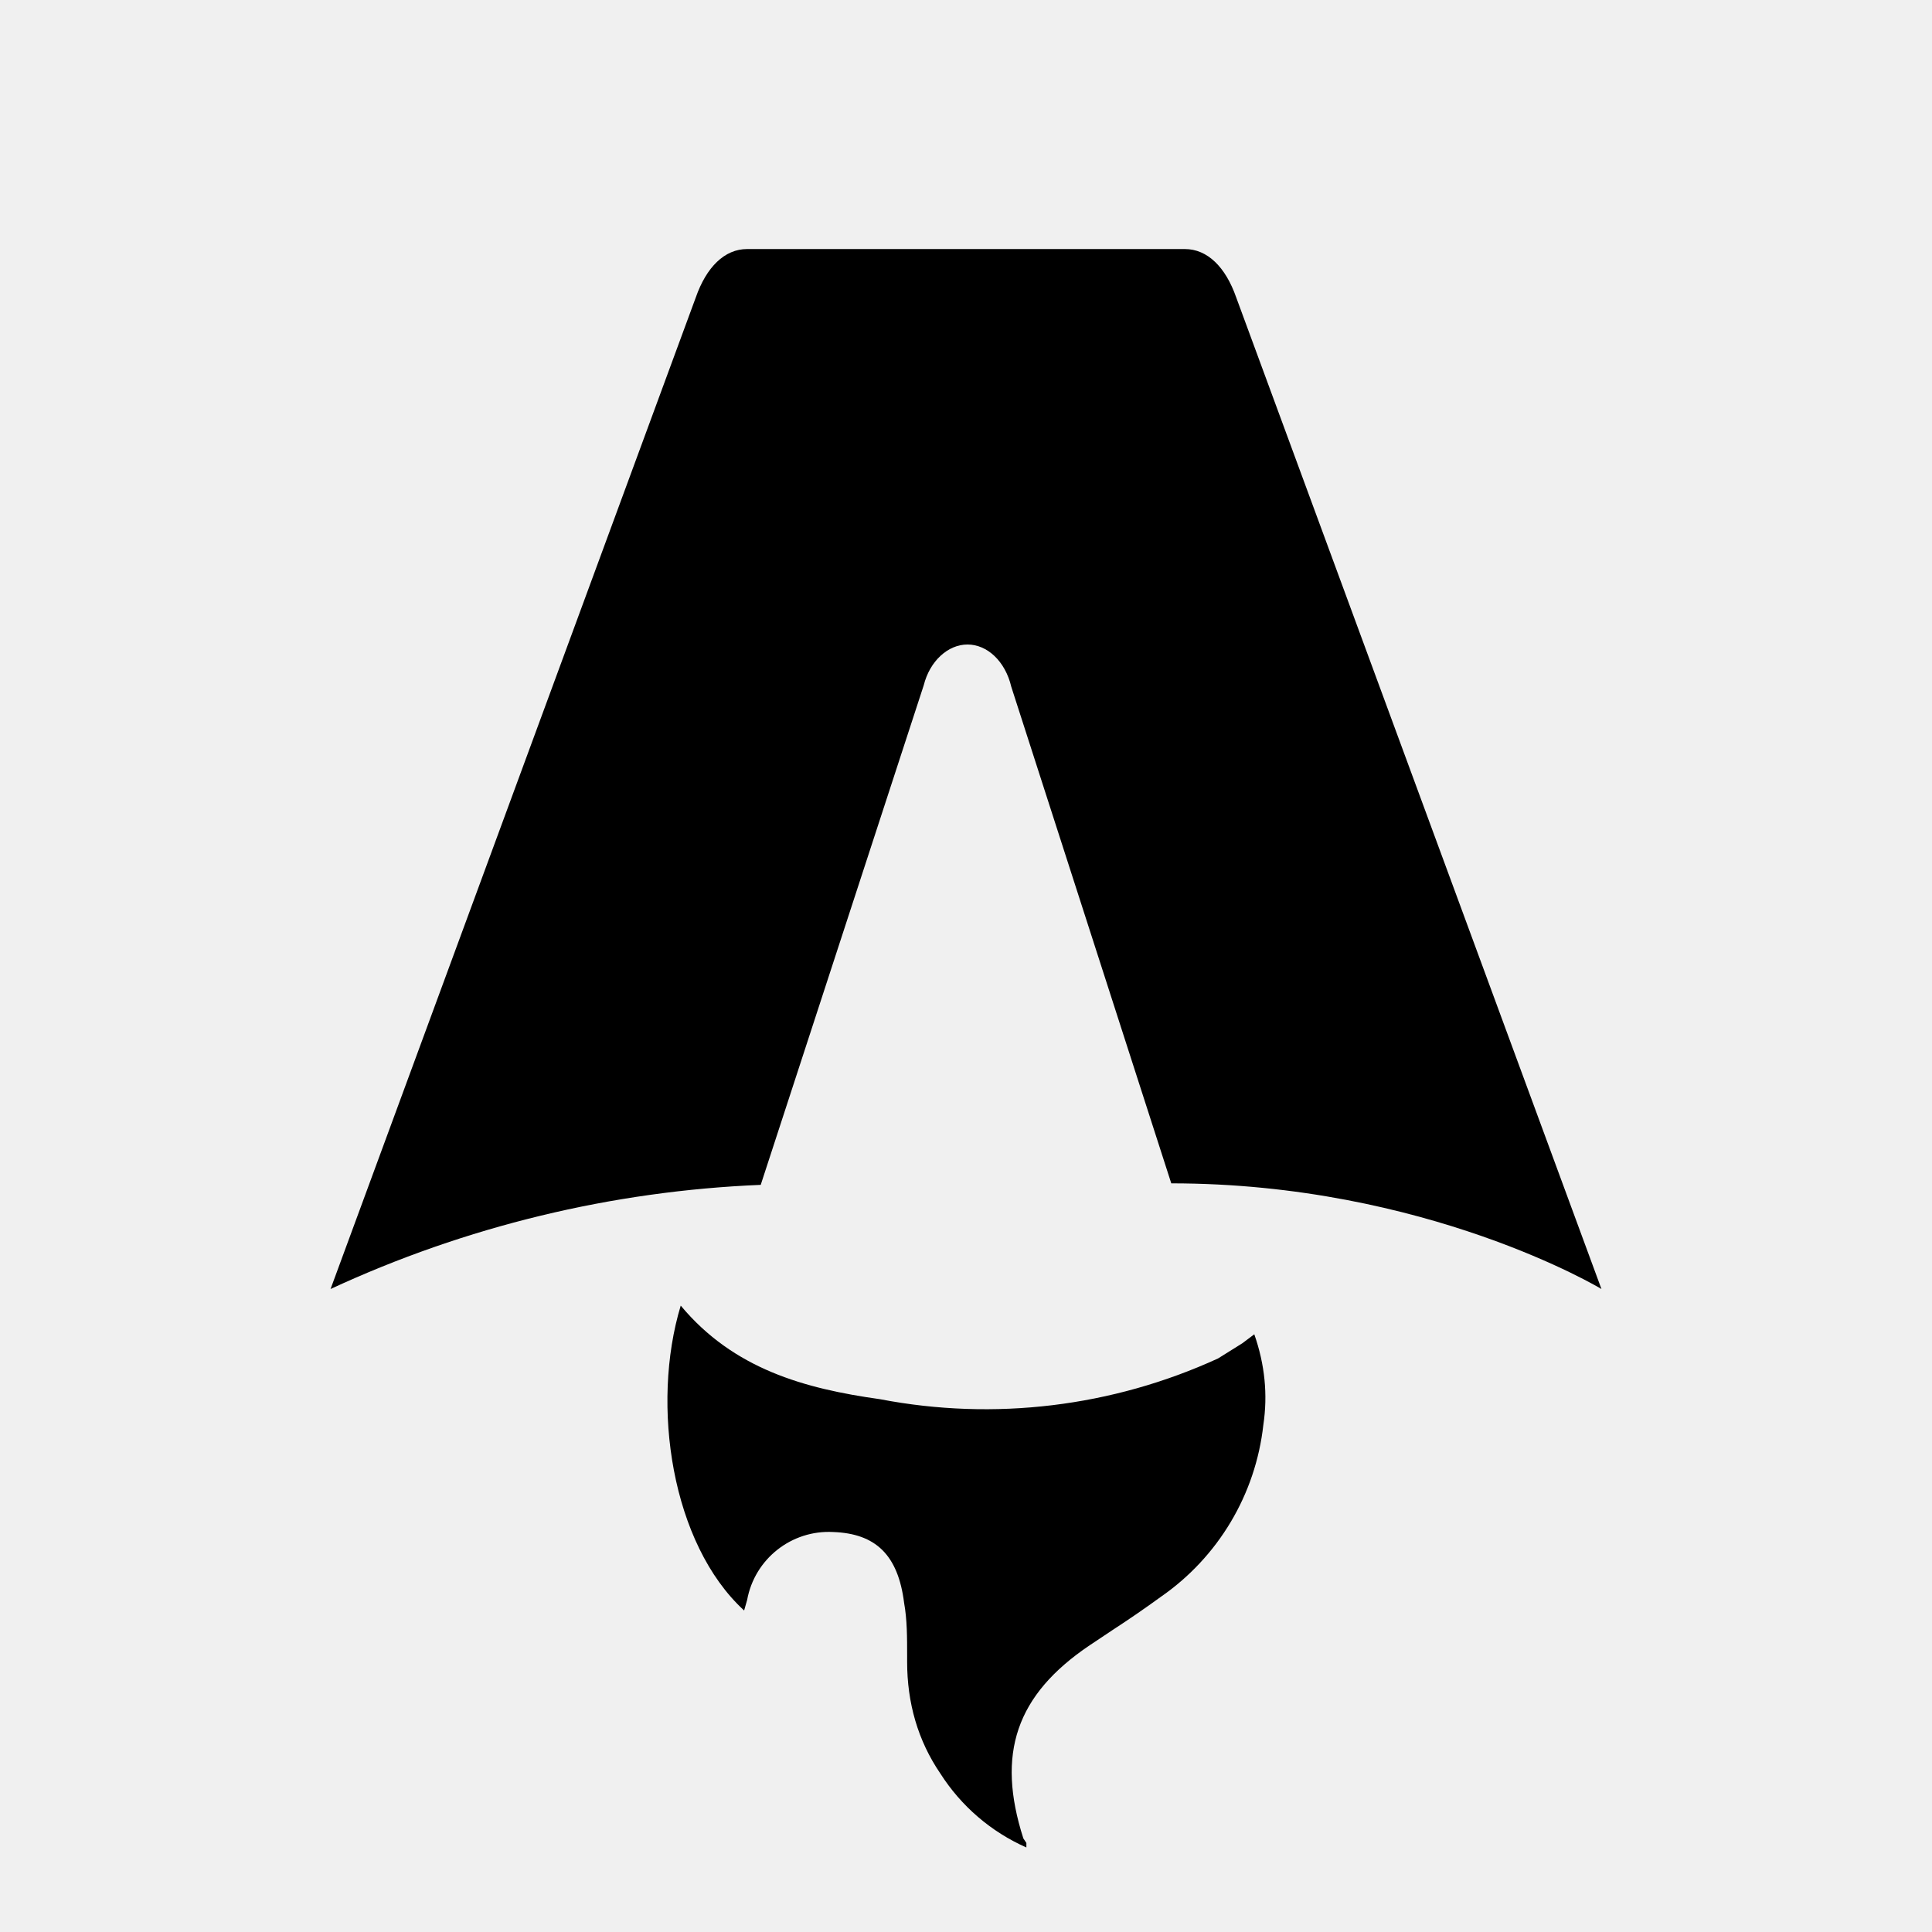
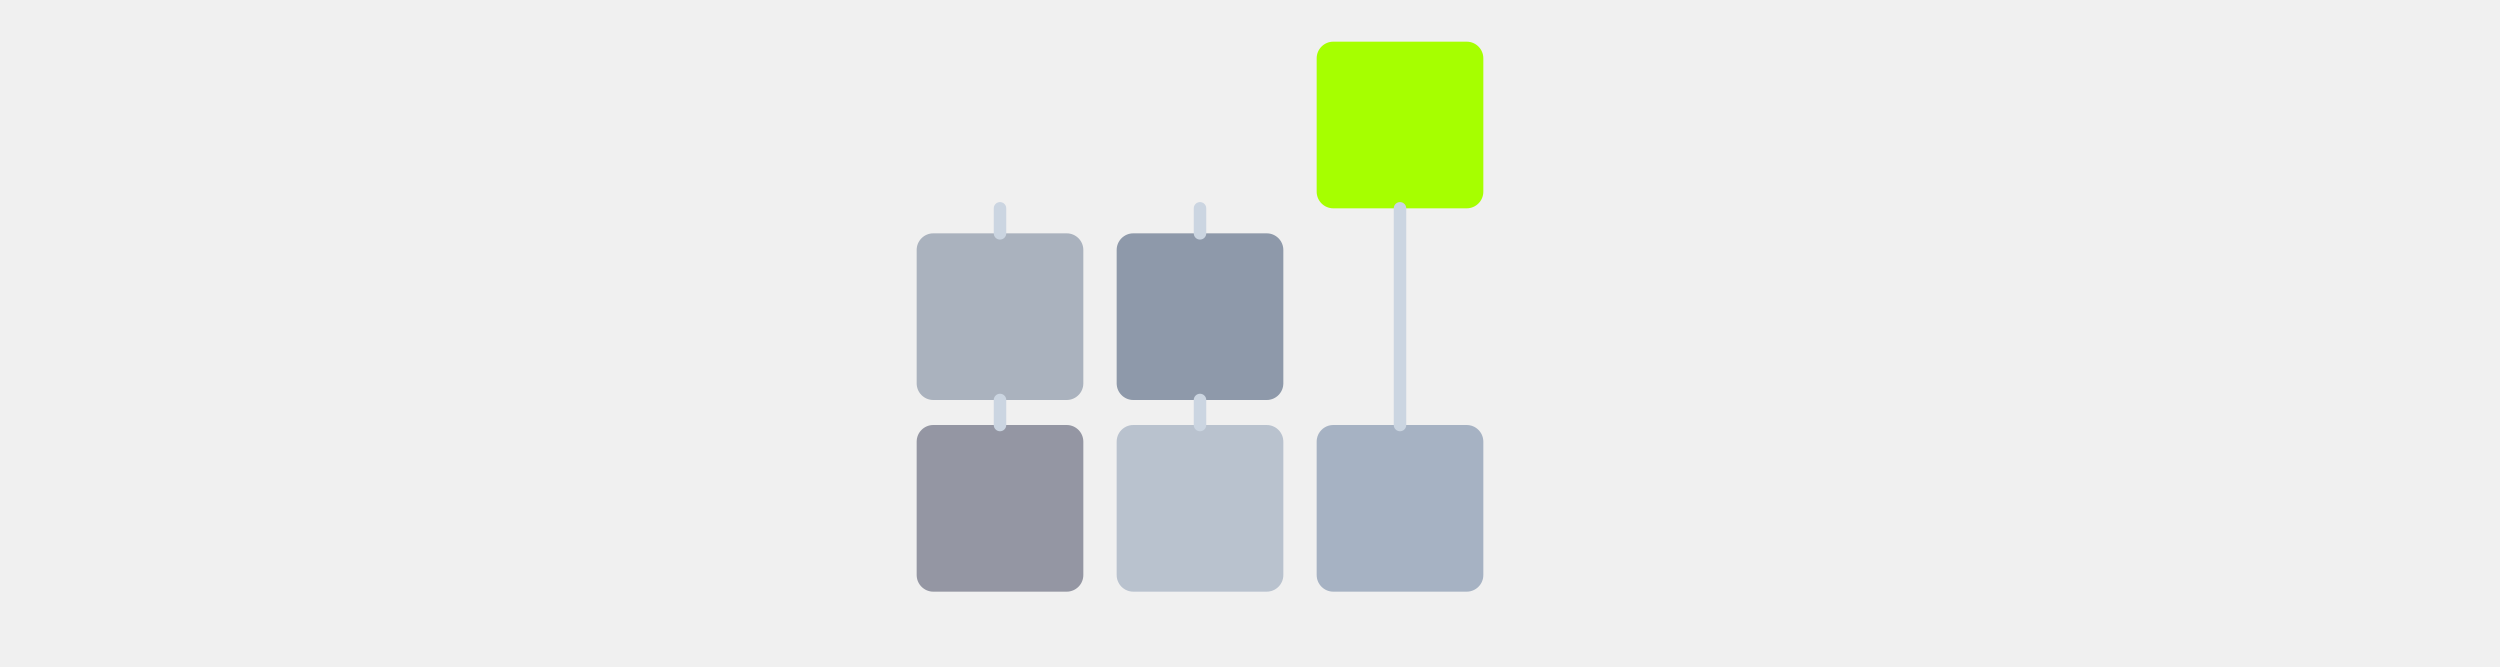
- <svg xmlns="http://www.w3.org/2000/svg" fill="none" viewBox="0 0 128 128">
-   <path d="M50.4 78.5a75.1 75.1 0 0 0-28.5 6.9l24.2-65.7c.7-2 1.9-3.2 3.4-3.2h29c1.5 0 2.7 1.2 3.4 3.2l24.2 65.7s-11.6-7-28.5-7L67 45.5c-.4-1.7-1.6-2.8-2.9-2.8-1.3 0-2.5 1.1-2.9 2.7L50.4 78.5Zm-1.1 28.2Zm-4.2-20.2c-2 6.6-.6 15.8 4.2 20.2a17.5 17.5 0 0 1 .2-.7 5.5 5.5 0 0 1 5.7-4.5c2.8.1 4.3 1.5 4.7 4.7.2 1.1.2 2.3.2 3.5v.4c0 2.7.7 5.2 2.2 7.4a13 13 0 0 0 5.7 4.9v-.3l-.2-.3c-1.8-5.6-.5-9.5 4.4-12.8l1.5-1a73 73 0 0 0 3.2-2.2 16 16 0 0 0 6.8-11.4c.3-2 .1-4-.6-6l-.8.6-1.6 1a37 37 0 0 1-22.4 2.7c-5-.7-9.7-2-13.2-6.2Z" />
-   <style>
-         path { fill: #000; }
-         @media (prefers-color-scheme: dark) {
-             path { fill: #FFF; }
-         }
-     </style>
+ <svg xmlns="http://www.w3.org/2000/svg" width="450" height="120" viewBox="0 0 80 80" fill="none">
+   <rect width="80" height="80" rx="8" fill="transparent" />
+   <g transform="translate(0, 5)">
+     <rect x="0" y="46" width="20" height="20" rx="2" fill="#0A102F" opacity="0.4" />
+     <rect x="24" y="46" width="20" height="20" rx="2" fill="#94A3B8" opacity="0.6" />
+     <rect x="48" y="46" width="20" height="20" rx="2" fill="#94A3B8" opacity="0.8" />
+     <rect x="0" y="23" width="20" height="20" rx="2" fill="#64748B" opacity="0.5" />
+     <rect x="24" y="23" width="20" height="20" rx="2" fill="#64748B" opacity="0.7" />
+     <rect x="48" y="0" width="20" height="20" rx="2" fill="#A6FF00">
+       <animate attributeName="opacity" values="1;0.7;1" dur="3s" repeatCount="indefinite" />
+     </rect>
+     <path d="M10 46V43M34 46V43M58 46V20M10 23V20M34 23V20" stroke="#CBD5E1" stroke-width="1.5" stroke-linecap="round" />
+   </g>
</svg>
